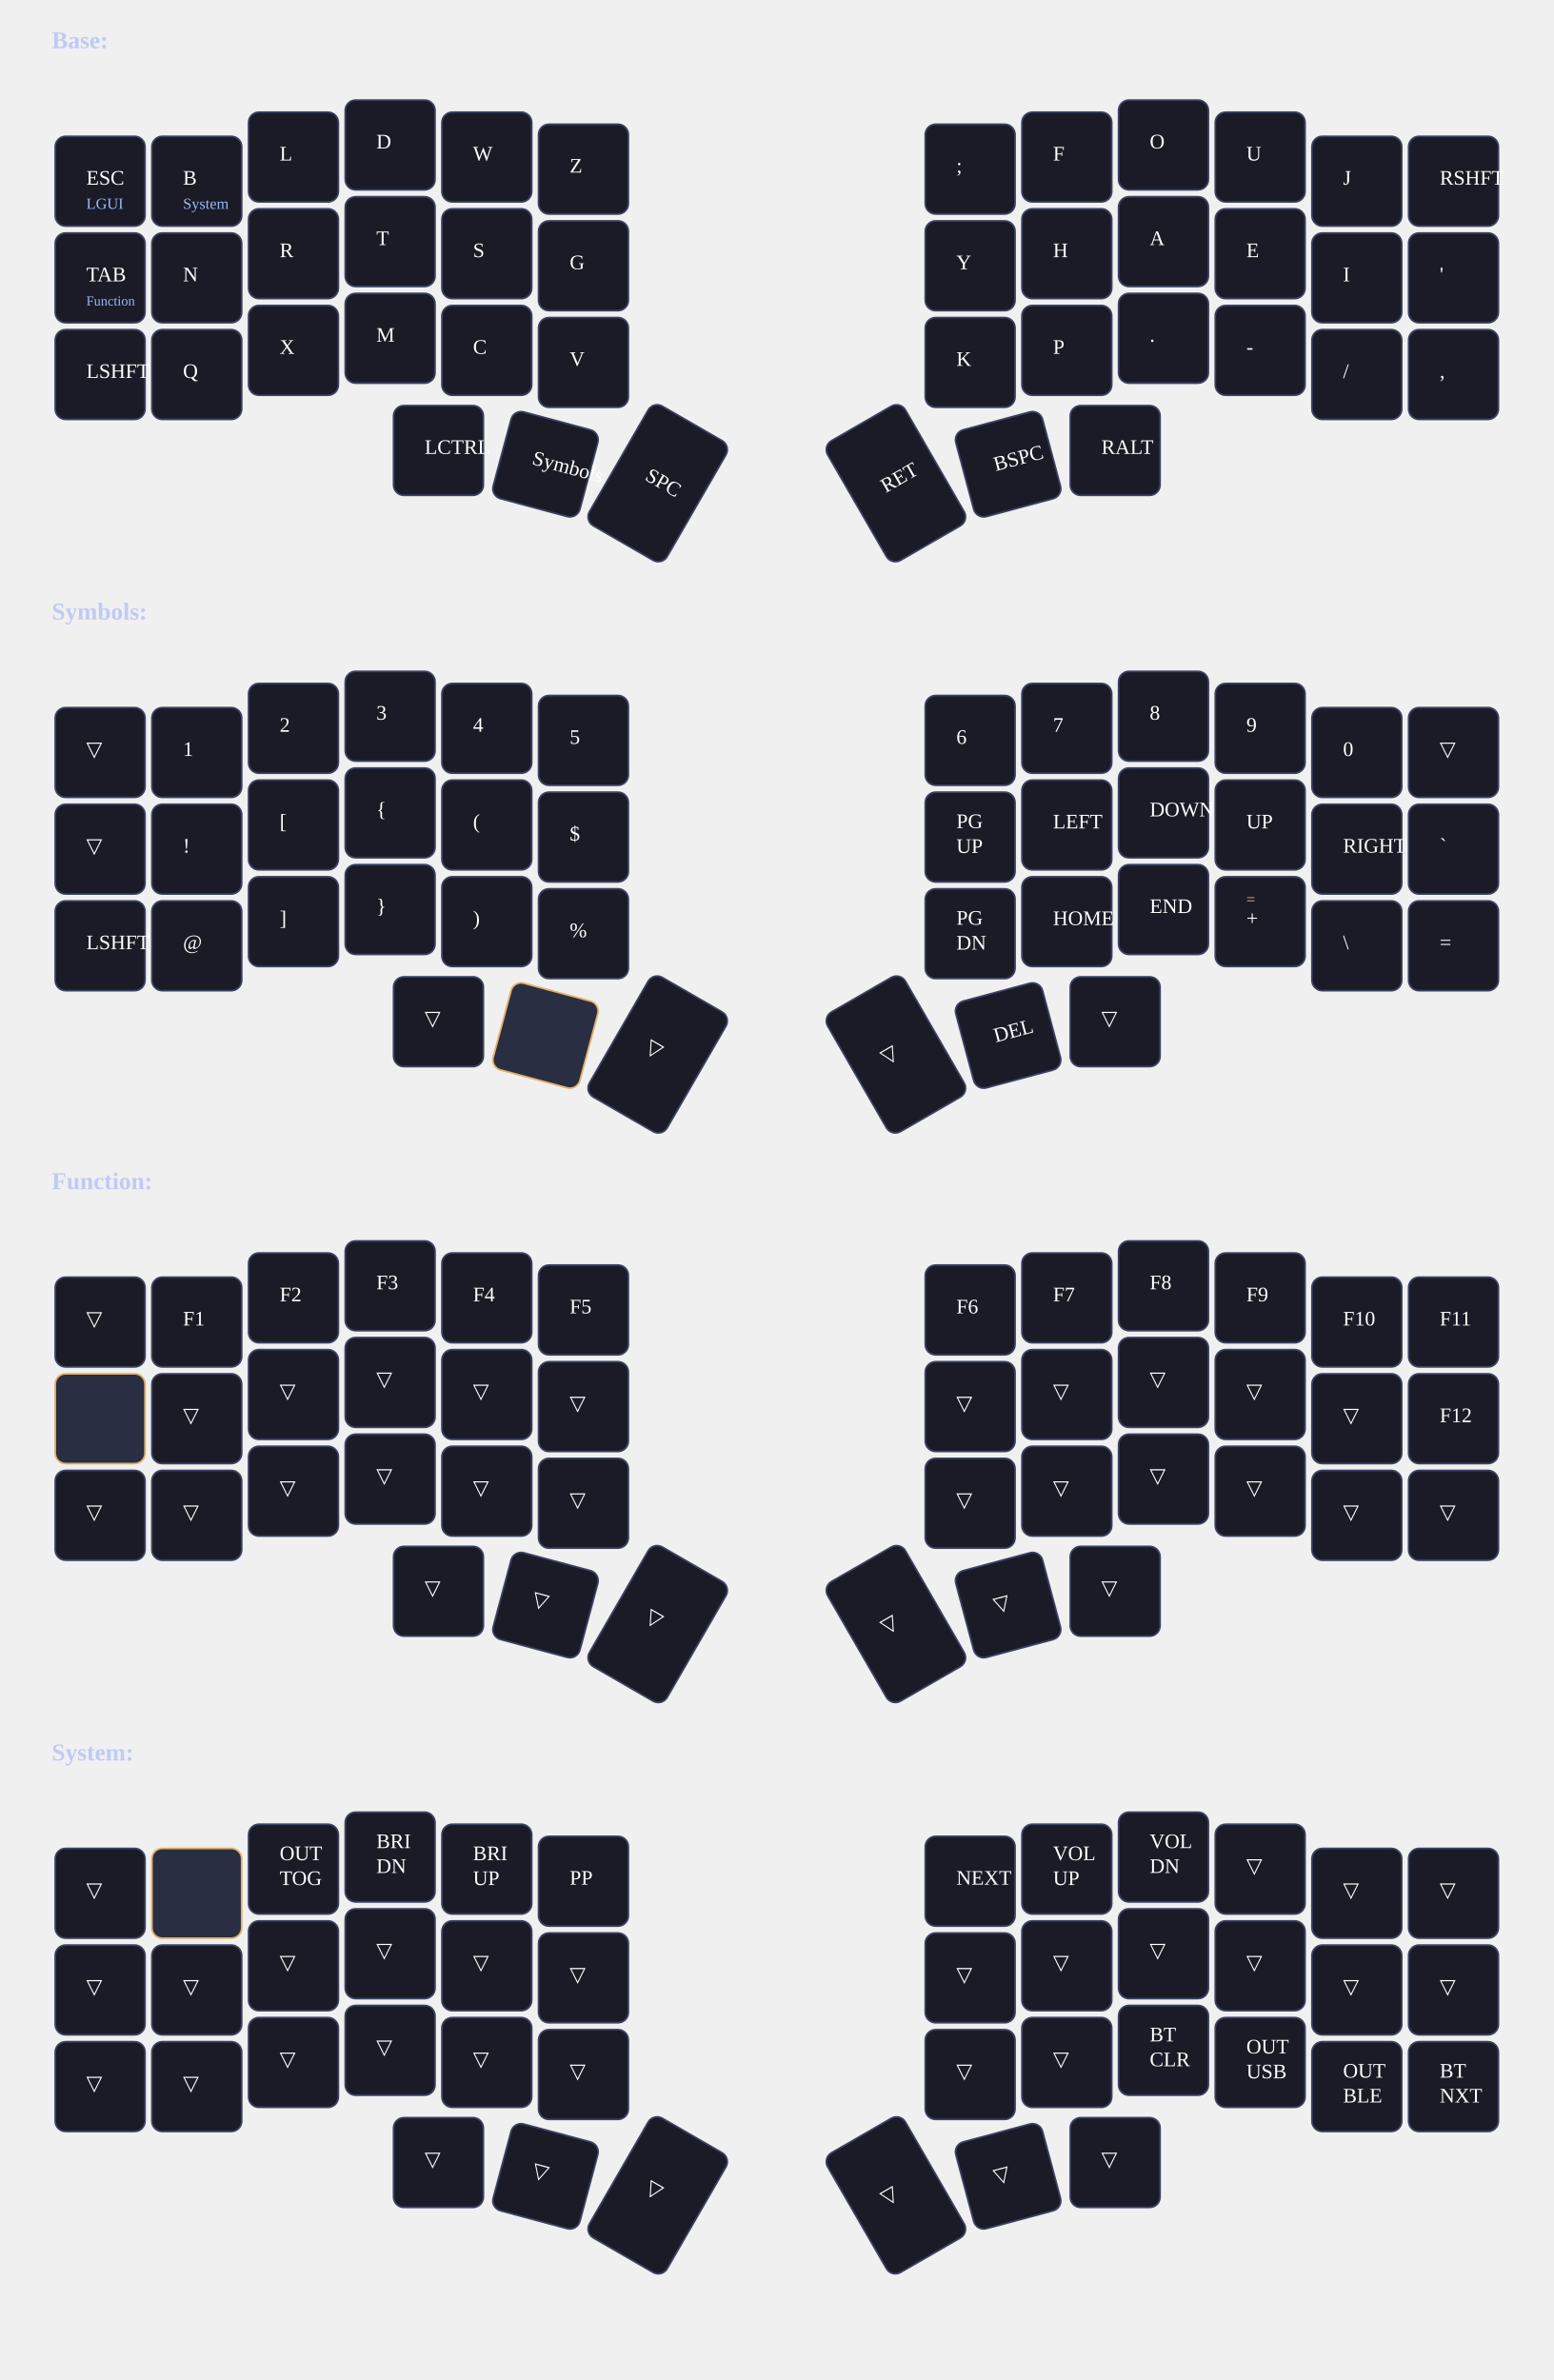
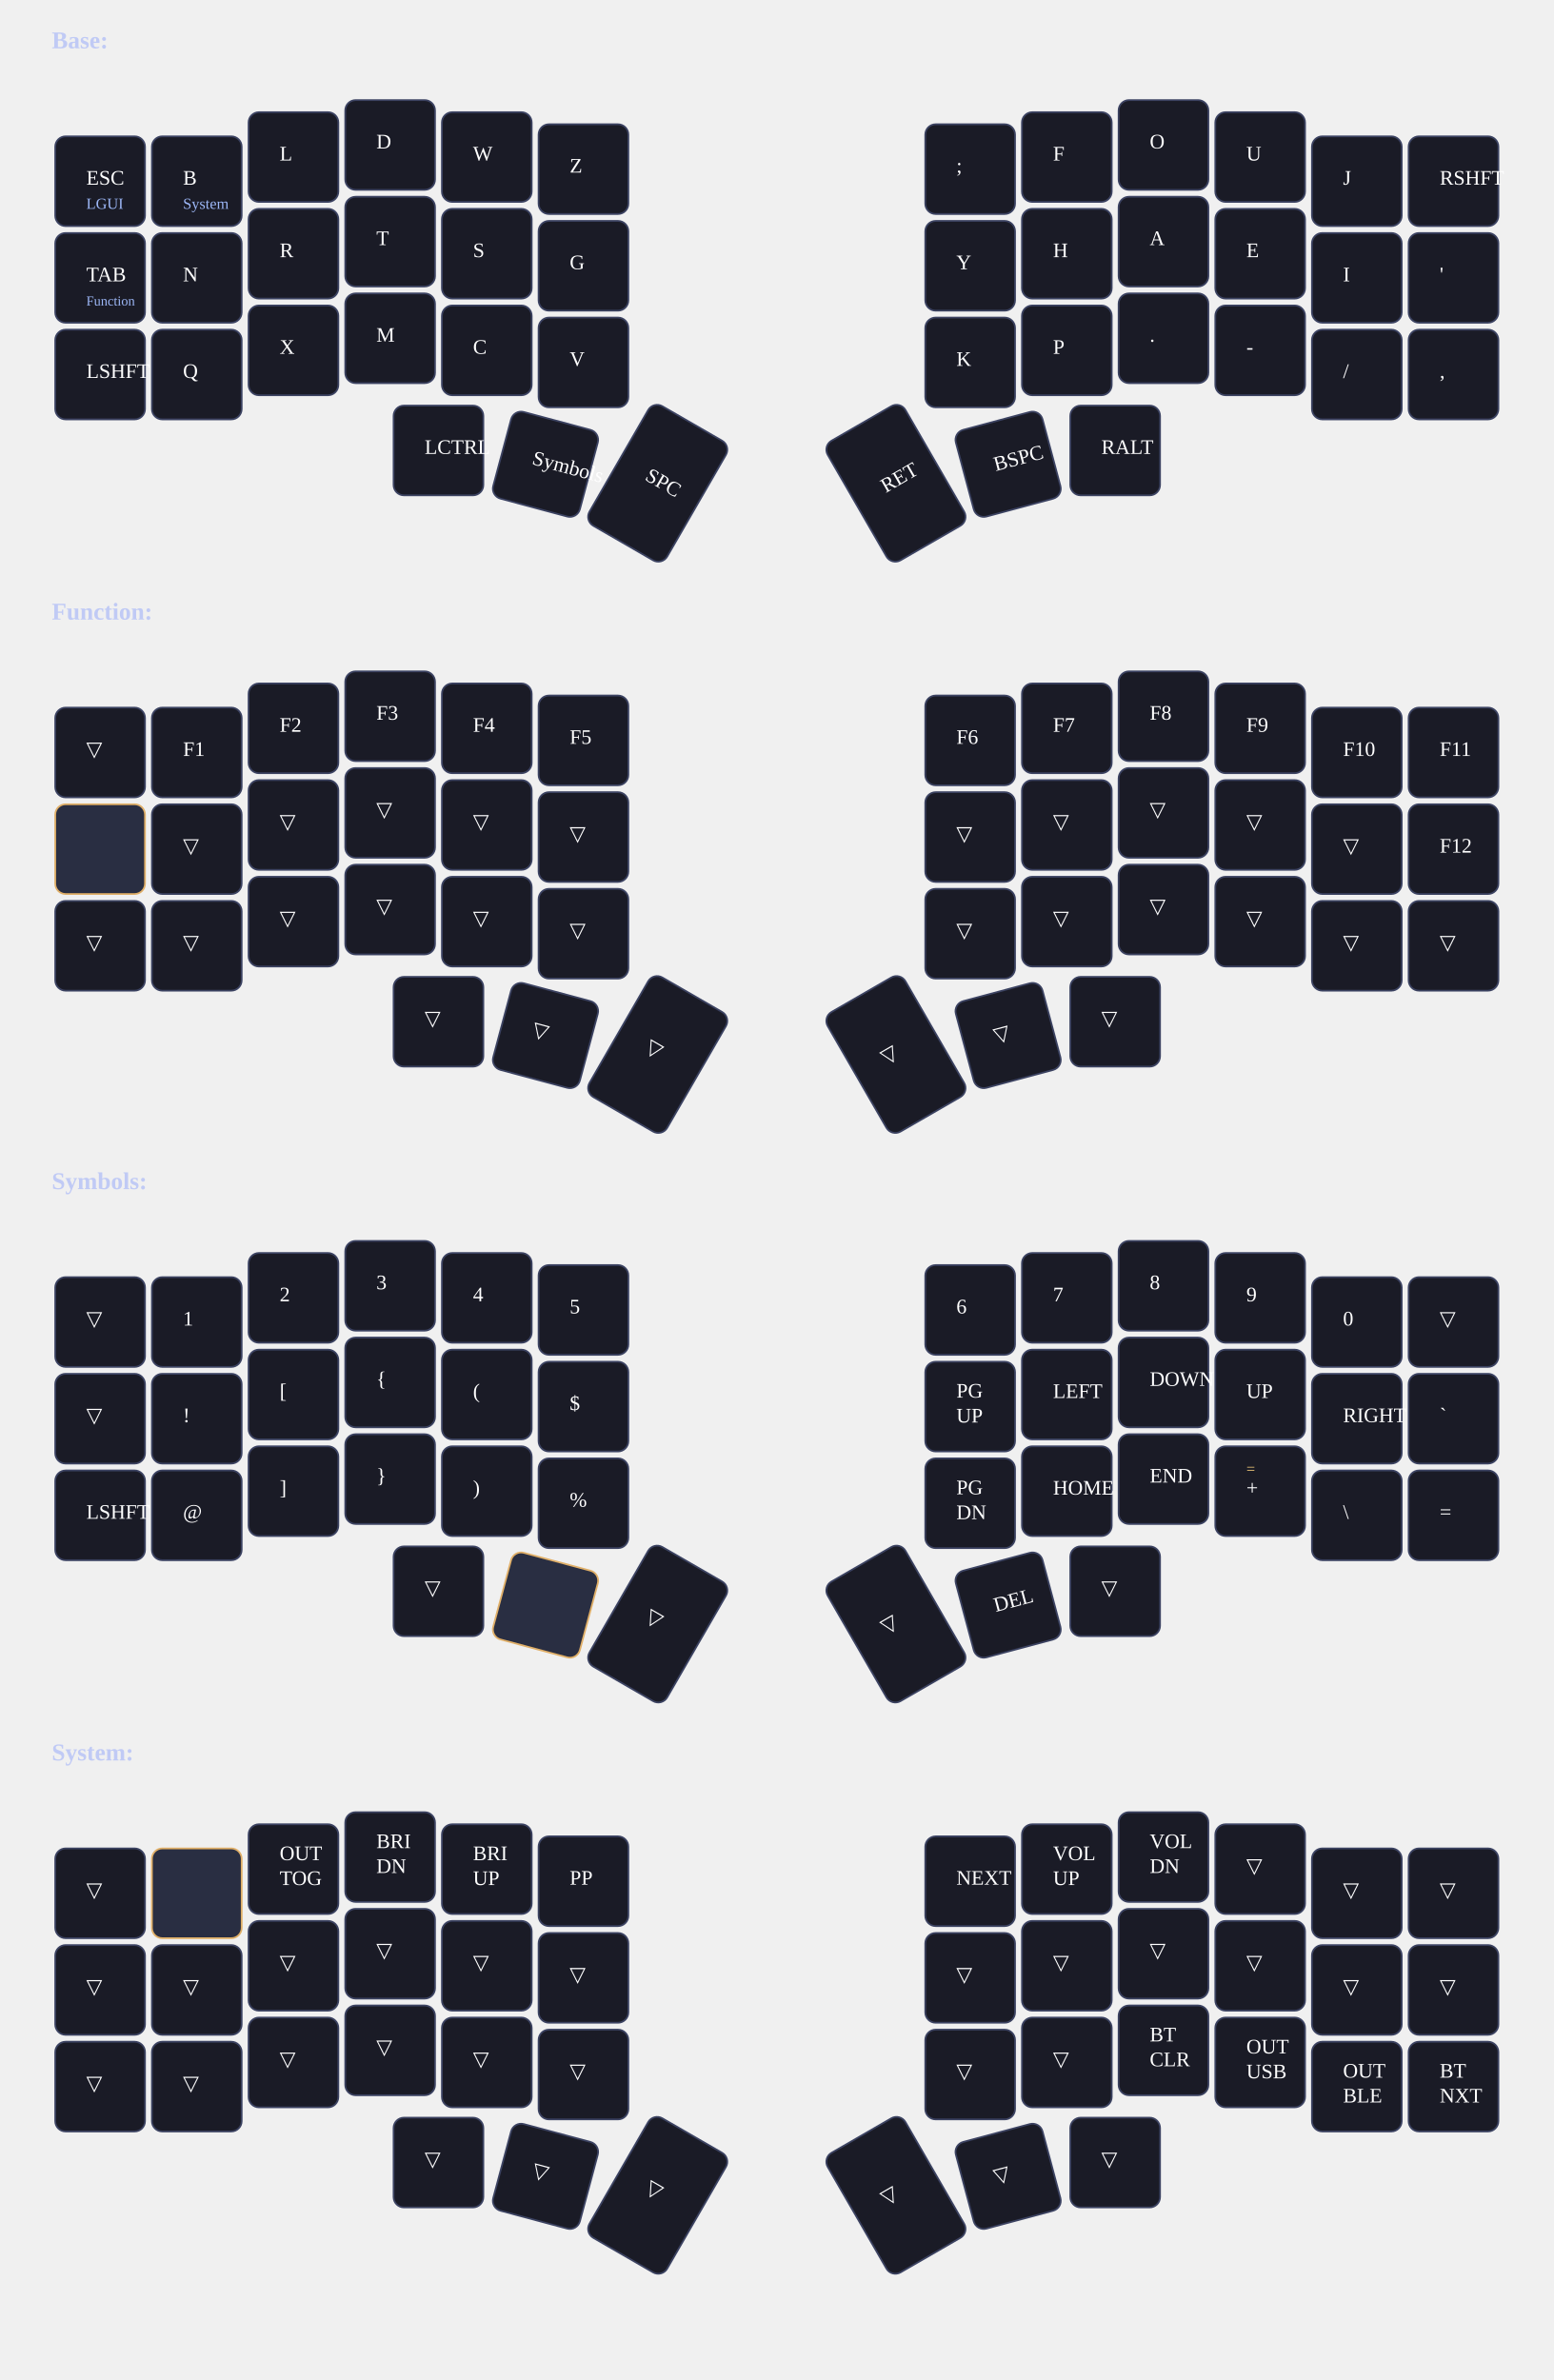
<svg xmlns="http://www.w3.org/2000/svg" width="900" height="1379" viewBox="0 0 900 1379" class="keymap">
  <style>.background { fill: #0f0f14; }
.key { fill: #1a1b26; stroke: #3b4261; stroke-width: 1; }
.key.held { fill: #292e42; stroke: #e0af68; stroke-width: 1; }
.key.ghost { stroke-dasharray: 4,4; stroke: #565f89; stroke-width: 1; }
.keycode { font-size: 10px; font-family: monospace; fill: #c0caf5; text-anchor: middle; dominant-baseline: middle; }
text.tap { font-size: 12px; fill: #ffffff; stroke: none; transform: translateX(-8px); }
text.hold { font-size: 9px; fill: #9db8f8; stroke: none; transform: translate(-8px, 2px); }
text.shifted { font-size: 9px; fill: #f0c878; stroke: none; transform: translate(-8px, 4px); }
.label { font-size: 14px; font-weight: bold; fill: #c0caf5; stroke: none; }
.combo { fill: #bb9af7; stroke: #3b4261; stroke-width: 1; }
</style>
  <g transform="translate(30, 0)" class="layer-Base">
    <text x="0" y="28" class="label" id="Base">Base:</text>
    <g transform="translate(0, 56)">
      <g transform="translate(28, 49)" class="key keypos-0">
        <rect rx="6" ry="6" x="-26" y="-26" width="52" height="52" class="key" />
        <text x="0" y="2" class="key tap">ESC</text>
        <text x="0" y="14" class="key hold">LGUI</text>
      </g>
      <g transform="translate(84, 49)" class="key keypos-1">
        <rect rx="6" ry="6" x="-26" y="-26" width="52" height="52" class="key" />
        <text x="0" y="2" class="key tap">B</text>
        <a href="#System">
          <text x="0" y="14" class="key hold layer-activator">System</text>
        </a>
      </g>
      <g transform="translate(140, 35)" class="key keypos-2">
        <rect rx="6" ry="6" x="-26" y="-26" width="52" height="52" class="key" />
        <text x="0" y="2" class="key tap">L</text>
      </g>
      <g transform="translate(196, 28)" class="key keypos-3">
        <rect rx="6" ry="6" x="-26" y="-26" width="52" height="52" class="key" />
        <text x="0" y="2" class="key tap">D</text>
      </g>
      <g transform="translate(252, 35)" class="key keypos-4">
        <rect rx="6" ry="6" x="-26" y="-26" width="52" height="52" class="key" />
        <text x="0" y="2" class="key tap">W</text>
      </g>
      <g transform="translate(308, 42)" class="key keypos-5">
        <rect rx="6" ry="6" x="-26" y="-26" width="52" height="52" class="key" />
        <text x="0" y="2" class="key tap">Z</text>
      </g>
      <g transform="translate(532, 42)" class="key keypos-6">
        <rect rx="6" ry="6" x="-26" y="-26" width="52" height="52" class="key" />
        <text x="0" y="2" class="key tap">;</text>
      </g>
      <g transform="translate(588, 35)" class="key keypos-7">
        <rect rx="6" ry="6" x="-26" y="-26" width="52" height="52" class="key" />
        <text x="0" y="2" class="key tap">F</text>
      </g>
      <g transform="translate(644, 28)" class="key keypos-8">
        <rect rx="6" ry="6" x="-26" y="-26" width="52" height="52" class="key" />
        <text x="0" y="2" class="key tap">O</text>
      </g>
      <g transform="translate(700, 35)" class="key keypos-9">
        <rect rx="6" ry="6" x="-26" y="-26" width="52" height="52" class="key" />
        <text x="0" y="2" class="key tap">U</text>
      </g>
      <g transform="translate(756, 49)" class="key keypos-10">
        <rect rx="6" ry="6" x="-26" y="-26" width="52" height="52" class="key" />
        <text x="0" y="2" class="key tap">J</text>
      </g>
      <g transform="translate(812, 49)" class="key keypos-11">
        <rect rx="6" ry="6" x="-26" y="-26" width="52" height="52" class="key" />
        <text x="0" y="2" class="key tap">RSHFT</text>
      </g>
      <g transform="translate(28, 105)" class="key keypos-12">
        <rect rx="6" ry="6" x="-26" y="-26" width="52" height="52" class="key" />
        <text x="0" y="2" class="key tap">TAB</text>
        <a href="#Function">
          <text x="0" y="14" class="key hold layer-activator">
            <tspan style="font-size: 88%">Function</tspan>
          </text>
        </a>
      </g>
      <g transform="translate(84, 105)" class="key keypos-13">
        <rect rx="6" ry="6" x="-26" y="-26" width="52" height="52" class="key" />
        <text x="0" y="2" class="key tap">N</text>
      </g>
      <g transform="translate(140, 91)" class="key keypos-14">
        <rect rx="6" ry="6" x="-26" y="-26" width="52" height="52" class="key" />
        <text x="0" y="2" class="key tap">R</text>
      </g>
      <g transform="translate(196, 84)" class="key keypos-15">
        <rect rx="6" ry="6" x="-26" y="-26" width="52" height="52" class="key" />
        <text x="0" y="2" class="key tap">T</text>
      </g>
      <g transform="translate(252, 91)" class="key keypos-16">
        <rect rx="6" ry="6" x="-26" y="-26" width="52" height="52" class="key" />
        <text x="0" y="2" class="key tap">S</text>
      </g>
      <g transform="translate(308, 98)" class="key keypos-17">
        <rect rx="6" ry="6" x="-26" y="-26" width="52" height="52" class="key" />
        <text x="0" y="2" class="key tap">G</text>
      </g>
      <g transform="translate(532, 98)" class="key keypos-18">
        <rect rx="6" ry="6" x="-26" y="-26" width="52" height="52" class="key" />
        <text x="0" y="2" class="key tap">Y</text>
      </g>
      <g transform="translate(588, 91)" class="key keypos-19">
        <rect rx="6" ry="6" x="-26" y="-26" width="52" height="52" class="key" />
        <text x="0" y="2" class="key tap">H</text>
      </g>
      <g transform="translate(644, 84)" class="key keypos-20">
        <rect rx="6" ry="6" x="-26" y="-26" width="52" height="52" class="key" />
        <text x="0" y="2" class="key tap">A</text>
      </g>
      <g transform="translate(700, 91)" class="key keypos-21">
        <rect rx="6" ry="6" x="-26" y="-26" width="52" height="52" class="key" />
        <text x="0" y="2" class="key tap">E</text>
      </g>
      <g transform="translate(756, 105)" class="key keypos-22">
        <rect rx="6" ry="6" x="-26" y="-26" width="52" height="52" class="key" />
        <text x="0" y="2" class="key tap">I</text>
      </g>
      <g transform="translate(812, 105)" class="key keypos-23">
        <rect rx="6" ry="6" x="-26" y="-26" width="52" height="52" class="key" />
        <text x="0" y="2" class="key tap">'</text>
      </g>
      <g transform="translate(28, 161)" class="key keypos-24">
        <rect rx="6" ry="6" x="-26" y="-26" width="52" height="52" class="key" />
        <text x="0" y="2" class="key tap">LSHFT</text>
      </g>
      <g transform="translate(84, 161)" class="key keypos-25">
        <rect rx="6" ry="6" x="-26" y="-26" width="52" height="52" class="key" />
        <text x="0" y="2" class="key tap">Q</text>
      </g>
      <g transform="translate(140, 147)" class="key keypos-26">
        <rect rx="6" ry="6" x="-26" y="-26" width="52" height="52" class="key" />
        <text x="0" y="2" class="key tap">X</text>
      </g>
      <g transform="translate(196, 140)" class="key keypos-27">
        <rect rx="6" ry="6" x="-26" y="-26" width="52" height="52" class="key" />
        <text x="0" y="2" class="key tap">M</text>
      </g>
      <g transform="translate(252, 147)" class="key keypos-28">
        <rect rx="6" ry="6" x="-26" y="-26" width="52" height="52" class="key" />
        <text x="0" y="2" class="key tap">C</text>
      </g>
      <g transform="translate(308, 154)" class="key keypos-29">
        <rect rx="6" ry="6" x="-26" y="-26" width="52" height="52" class="key" />
        <text x="0" y="2" class="key tap">V</text>
      </g>
      <g transform="translate(532, 154)" class="key keypos-30">
        <rect rx="6" ry="6" x="-26" y="-26" width="52" height="52" class="key" />
        <text x="0" y="2" class="key tap">K</text>
      </g>
      <g transform="translate(588, 147)" class="key keypos-31">
        <rect rx="6" ry="6" x="-26" y="-26" width="52" height="52" class="key" />
        <text x="0" y="2" class="key tap">P</text>
      </g>
      <g transform="translate(644, 140)" class="key keypos-32">
        <rect rx="6" ry="6" x="-26" y="-26" width="52" height="52" class="key" />
        <text x="0" y="2" class="key tap">.</text>
      </g>
      <g transform="translate(700, 147)" class="key keypos-33">
        <rect rx="6" ry="6" x="-26" y="-26" width="52" height="52" class="key" />
        <text x="0" y="2" class="key tap">-</text>
      </g>
      <g transform="translate(756, 161)" class="key keypos-34">
        <rect rx="6" ry="6" x="-26" y="-26" width="52" height="52" class="key" />
        <text x="0" y="2" class="key tap">/</text>
      </g>
      <g transform="translate(812, 161)" class="key keypos-35">
        <rect rx="6" ry="6" x="-26" y="-26" width="52" height="52" class="key" />
        <text x="0" y="2" class="key tap">,</text>
      </g>
      <g transform="translate(224, 205)" class="key keypos-36">
        <rect rx="6" ry="6" x="-26" y="-26" width="52" height="52" class="key" />
        <text x="0" y="2" class="key tap">LCTRL</text>
      </g>
      <g transform="translate(286, 213) rotate(15.0)" class="key keypos-37">
        <rect rx="6" ry="6" x="-26" y="-26" width="52" height="52" class="key" />
        <a href="#Symbols">
          <text x="0" y="2" class="key tap layer-activator">Symbols</text>
        </a>
      </g>
      <g transform="translate(351, 224) rotate(30.0)" class="key keypos-38">
        <rect rx="6" ry="6" x="-26" y="-40" width="52" height="80" class="key" />
        <text x="0" y="2" class="key tap">SPC</text>
      </g>
      <g transform="translate(489, 224) rotate(-30.0)" class="key keypos-39">
        <rect rx="6" ry="6" x="-26" y="-40" width="52" height="80" class="key" />
        <text x="0" y="2" class="key tap">RET</text>
      </g>
      <g transform="translate(554, 213) rotate(-15.0)" class="key keypos-40">
        <rect rx="6" ry="6" x="-26" y="-26" width="52" height="52" class="key" />
        <text x="0" y="2" class="key tap">BSPC</text>
      </g>
      <g transform="translate(616, 205)" class="key keypos-41">
        <rect rx="6" ry="6" x="-26" y="-26" width="52" height="52" class="key" />
        <text x="0" y="2" class="key tap">RALT</text>
      </g>
    </g>
  </g>
-   <g transform="translate(30, 331)" class="layer-Symbols">
+   <g transform="translate(30, 331)" class="layer-Function">
+     <text x="0" y="28" class="label" id="Function">Function:</text>
+     <g transform="translate(0, 56)">
+       <g transform="translate(28, 49)" class="key trans keypos-0">
+         <rect rx="6" ry="6" x="-26" y="-26" width="52" height="52" class="key trans" />
+         <text x="0" y="2" class="key trans tap">▽</text>
+       </g>
+       <g transform="translate(84, 49)" class="key keypos-1">
+         <rect rx="6" ry="6" x="-26" y="-26" width="52" height="52" class="key" />
+         <text x="0" y="2" class="key tap">F1</text>
+       </g>
+       <g transform="translate(140, 35)" class="key keypos-2">
+         <rect rx="6" ry="6" x="-26" y="-26" width="52" height="52" class="key" />
+         <text x="0" y="2" class="key tap">F2</text>
+       </g>
+       <g transform="translate(196, 28)" class="key keypos-3">
+         <rect rx="6" ry="6" x="-26" y="-26" width="52" height="52" class="key" />
+         <text x="0" y="2" class="key tap">F3</text>
+       </g>
+       <g transform="translate(252, 35)" class="key keypos-4">
+         <rect rx="6" ry="6" x="-26" y="-26" width="52" height="52" class="key" />
+         <text x="0" y="2" class="key tap">F4</text>
+       </g>
+       <g transform="translate(308, 42)" class="key keypos-5">
+         <rect rx="6" ry="6" x="-26" y="-26" width="52" height="52" class="key" />
+         <text x="0" y="2" class="key tap">F5</text>
+       </g>
+       <g transform="translate(532, 42)" class="key keypos-6">
+         <rect rx="6" ry="6" x="-26" y="-26" width="52" height="52" class="key" />
+         <text x="0" y="2" class="key tap">F6</text>
+       </g>
+       <g transform="translate(588, 35)" class="key keypos-7">
+         <rect rx="6" ry="6" x="-26" y="-26" width="52" height="52" class="key" />
+         <text x="0" y="2" class="key tap">F7</text>
+       </g>
+       <g transform="translate(644, 28)" class="key keypos-8">
+         <rect rx="6" ry="6" x="-26" y="-26" width="52" height="52" class="key" />
+         <text x="0" y="2" class="key tap">F8</text>
+       </g>
+       <g transform="translate(700, 35)" class="key keypos-9">
+         <rect rx="6" ry="6" x="-26" y="-26" width="52" height="52" class="key" />
+         <text x="0" y="2" class="key tap">F9</text>
+       </g>
+       <g transform="translate(756, 49)" class="key keypos-10">
+         <rect rx="6" ry="6" x="-26" y="-26" width="52" height="52" class="key" />
+         <text x="0" y="2" class="key tap">F10</text>
+       </g>
+       <g transform="translate(812, 49)" class="key keypos-11">
+         <rect rx="6" ry="6" x="-26" y="-26" width="52" height="52" class="key" />
+         <text x="0" y="2" class="key tap">F11</text>
+       </g>
+       <g transform="translate(28, 105)" class="key held keypos-12">
+         <rect rx="6" ry="6" x="-26" y="-26" width="52" height="52" class="key held" />
+       </g>
+       <g transform="translate(84, 105)" class="key trans keypos-13">
+         <rect rx="6" ry="6" x="-26" y="-26" width="52" height="52" class="key trans" />
+         <text x="0" y="2" class="key trans tap">▽</text>
+       </g>
+       <g transform="translate(140, 91)" class="key trans keypos-14">
+         <rect rx="6" ry="6" x="-26" y="-26" width="52" height="52" class="key trans" />
+         <text x="0" y="2" class="key trans tap">▽</text>
+       </g>
+       <g transform="translate(196, 84)" class="key trans keypos-15">
+         <rect rx="6" ry="6" x="-26" y="-26" width="52" height="52" class="key trans" />
+         <text x="0" y="2" class="key trans tap">▽</text>
+       </g>
+       <g transform="translate(252, 91)" class="key trans keypos-16">
+         <rect rx="6" ry="6" x="-26" y="-26" width="52" height="52" class="key trans" />
+         <text x="0" y="2" class="key trans tap">▽</text>
+       </g>
+       <g transform="translate(308, 98)" class="key trans keypos-17">
+         <rect rx="6" ry="6" x="-26" y="-26" width="52" height="52" class="key trans" />
+         <text x="0" y="2" class="key trans tap">▽</text>
+       </g>
+       <g transform="translate(532, 98)" class="key trans keypos-18">
+         <rect rx="6" ry="6" x="-26" y="-26" width="52" height="52" class="key trans" />
+         <text x="0" y="2" class="key trans tap">▽</text>
+       </g>
+       <g transform="translate(588, 91)" class="key trans keypos-19">
+         <rect rx="6" ry="6" x="-26" y="-26" width="52" height="52" class="key trans" />
+         <text x="0" y="2" class="key trans tap">▽</text>
+       </g>
+       <g transform="translate(644, 84)" class="key trans keypos-20">
+         <rect rx="6" ry="6" x="-26" y="-26" width="52" height="52" class="key trans" />
+         <text x="0" y="2" class="key trans tap">▽</text>
+       </g>
+       <g transform="translate(700, 91)" class="key trans keypos-21">
+         <rect rx="6" ry="6" x="-26" y="-26" width="52" height="52" class="key trans" />
+         <text x="0" y="2" class="key trans tap">▽</text>
+       </g>
+       <g transform="translate(756, 105)" class="key trans keypos-22">
+         <rect rx="6" ry="6" x="-26" y="-26" width="52" height="52" class="key trans" />
+         <text x="0" y="2" class="key trans tap">▽</text>
+       </g>
+       <g transform="translate(812, 105)" class="key keypos-23">
+         <rect rx="6" ry="6" x="-26" y="-26" width="52" height="52" class="key" />
+         <text x="0" y="2" class="key tap">F12</text>
+       </g>
+       <g transform="translate(28, 161)" class="key trans keypos-24">
+         <rect rx="6" ry="6" x="-26" y="-26" width="52" height="52" class="key trans" />
+         <text x="0" y="2" class="key trans tap">▽</text>
+       </g>
+       <g transform="translate(84, 161)" class="key trans keypos-25">
+         <rect rx="6" ry="6" x="-26" y="-26" width="52" height="52" class="key trans" />
+         <text x="0" y="2" class="key trans tap">▽</text>
+       </g>
+       <g transform="translate(140, 147)" class="key trans keypos-26">
+         <rect rx="6" ry="6" x="-26" y="-26" width="52" height="52" class="key trans" />
+         <text x="0" y="2" class="key trans tap">▽</text>
+       </g>
+       <g transform="translate(196, 140)" class="key trans keypos-27">
+         <rect rx="6" ry="6" x="-26" y="-26" width="52" height="52" class="key trans" />
+         <text x="0" y="2" class="key trans tap">▽</text>
+       </g>
+       <g transform="translate(252, 147)" class="key trans keypos-28">
+         <rect rx="6" ry="6" x="-26" y="-26" width="52" height="52" class="key trans" />
+         <text x="0" y="2" class="key trans tap">▽</text>
+       </g>
+       <g transform="translate(308, 154)" class="key trans keypos-29">
+         <rect rx="6" ry="6" x="-26" y="-26" width="52" height="52" class="key trans" />
+         <text x="0" y="2" class="key trans tap">▽</text>
+       </g>
+       <g transform="translate(532, 154)" class="key trans keypos-30">
+         <rect rx="6" ry="6" x="-26" y="-26" width="52" height="52" class="key trans" />
+         <text x="0" y="2" class="key trans tap">▽</text>
+       </g>
+       <g transform="translate(588, 147)" class="key trans keypos-31">
+         <rect rx="6" ry="6" x="-26" y="-26" width="52" height="52" class="key trans" />
+         <text x="0" y="2" class="key trans tap">▽</text>
+       </g>
+       <g transform="translate(644, 140)" class="key trans keypos-32">
+         <rect rx="6" ry="6" x="-26" y="-26" width="52" height="52" class="key trans" />
+         <text x="0" y="2" class="key trans tap">▽</text>
+       </g>
+       <g transform="translate(700, 147)" class="key trans keypos-33">
+         <rect rx="6" ry="6" x="-26" y="-26" width="52" height="52" class="key trans" />
+         <text x="0" y="2" class="key trans tap">▽</text>
+       </g>
+       <g transform="translate(756, 161)" class="key trans keypos-34">
+         <rect rx="6" ry="6" x="-26" y="-26" width="52" height="52" class="key trans" />
+         <text x="0" y="2" class="key trans tap">▽</text>
+       </g>
+       <g transform="translate(812, 161)" class="key trans keypos-35">
+         <rect rx="6" ry="6" x="-26" y="-26" width="52" height="52" class="key trans" />
+         <text x="0" y="2" class="key trans tap">▽</text>
+       </g>
+       <g transform="translate(224, 205)" class="key trans keypos-36">
+         <rect rx="6" ry="6" x="-26" y="-26" width="52" height="52" class="key trans" />
+         <text x="0" y="2" class="key trans tap">▽</text>
+       </g>
+       <g transform="translate(286, 213) rotate(15.0)" class="key trans keypos-37">
+         <rect rx="6" ry="6" x="-26" y="-26" width="52" height="52" class="key trans" />
+         <text x="0" y="2" class="key trans tap">▽</text>
+       </g>
+       <g transform="translate(351, 224) rotate(30.0)" class="key trans keypos-38">
+         <rect rx="6" ry="6" x="-26" y="-40" width="52" height="80" class="key trans" />
+         <text x="0" y="2" class="key trans tap">▽</text>
+       </g>
+       <g transform="translate(489, 224) rotate(-30.0)" class="key trans keypos-39">
+         <rect rx="6" ry="6" x="-26" y="-40" width="52" height="80" class="key trans" />
+         <text x="0" y="2" class="key trans tap">▽</text>
+       </g>
+       <g transform="translate(554, 213) rotate(-15.0)" class="key trans keypos-40">
+         <rect rx="6" ry="6" x="-26" y="-26" width="52" height="52" class="key trans" />
+         <text x="0" y="2" class="key trans tap">▽</text>
+       </g>
+       <g transform="translate(616, 205)" class="key trans keypos-41">
+         <rect rx="6" ry="6" x="-26" y="-26" width="52" height="52" class="key trans" />
+         <text x="0" y="2" class="key trans tap">▽</text>
+       </g>
+     </g>
+   </g>
+   <g transform="translate(30, 661)" class="layer-Symbols">
    <text x="0" y="28" class="label" id="Symbols">Symbols:</text>
    <g transform="translate(0, 56)">
      <g transform="translate(28, 49)" class="key trans keypos-0">
        <rect rx="6" ry="6" x="-26" y="-26" width="52" height="52" class="key trans" />
        <text x="0" y="2" class="key trans tap">▽</text>
      </g>
      <g transform="translate(84, 49)" class="key keypos-1">
        <rect rx="6" ry="6" x="-26" y="-26" width="52" height="52" class="key" />
        <text x="0" y="2" class="key tap">1</text>
      </g>
      <g transform="translate(140, 35)" class="key keypos-2">
        <rect rx="6" ry="6" x="-26" y="-26" width="52" height="52" class="key" />
        <text x="0" y="2" class="key tap">2</text>
      </g>
      <g transform="translate(196, 28)" class="key keypos-3">
        <rect rx="6" ry="6" x="-26" y="-26" width="52" height="52" class="key" />
        <text x="0" y="2" class="key tap">3</text>
      </g>
      <g transform="translate(252, 35)" class="key keypos-4">
        <rect rx="6" ry="6" x="-26" y="-26" width="52" height="52" class="key" />
        <text x="0" y="2" class="key tap">4</text>
      </g>
      <g transform="translate(308, 42)" class="key keypos-5">
        <rect rx="6" ry="6" x="-26" y="-26" width="52" height="52" class="key" />
        <text x="0" y="2" class="key tap">5</text>
      </g>
      <g transform="translate(532, 42)" class="key keypos-6">
        <rect rx="6" ry="6" x="-26" y="-26" width="52" height="52" class="key" />
        <text x="0" y="2" class="key tap">6</text>
      </g>
      <g transform="translate(588, 35)" class="key keypos-7">
        <rect rx="6" ry="6" x="-26" y="-26" width="52" height="52" class="key" />
        <text x="0" y="2" class="key tap">7</text>
      </g>
      <g transform="translate(644, 28)" class="key keypos-8">
        <rect rx="6" ry="6" x="-26" y="-26" width="52" height="52" class="key" />
        <text x="0" y="2" class="key tap">8</text>
      </g>
      <g transform="translate(700, 35)" class="key keypos-9">
        <rect rx="6" ry="6" x="-26" y="-26" width="52" height="52" class="key" />
        <text x="0" y="2" class="key tap">9</text>
      </g>
      <g transform="translate(756, 49)" class="key keypos-10">
        <rect rx="6" ry="6" x="-26" y="-26" width="52" height="52" class="key" />
        <text x="0" y="2" class="key tap">0</text>
      </g>
      <g transform="translate(812, 49)" class="key trans keypos-11">
        <rect rx="6" ry="6" x="-26" y="-26" width="52" height="52" class="key trans" />
        <text x="0" y="2" class="key trans tap">▽</text>
      </g>
      <g transform="translate(28, 105)" class="key trans keypos-12">
        <rect rx="6" ry="6" x="-26" y="-26" width="52" height="52" class="key trans" />
        <text x="0" y="2" class="key trans tap">▽</text>
      </g>
      <g transform="translate(84, 105)" class="key keypos-13">
        <rect rx="6" ry="6" x="-26" y="-26" width="52" height="52" class="key" />
        <text x="0" y="2" class="key tap">!</text>
      </g>
      <g transform="translate(140, 91)" class="key keypos-14">
        <rect rx="6" ry="6" x="-26" y="-26" width="52" height="52" class="key" />
        <text x="0" y="2" class="key tap">[</text>
      </g>
      <g transform="translate(196, 84)" class="key keypos-15">
        <rect rx="6" ry="6" x="-26" y="-26" width="52" height="52" class="key" />
        <text x="0" y="2" class="key tap">{</text>
      </g>
      <g transform="translate(252, 91)" class="key keypos-16">
        <rect rx="6" ry="6" x="-26" y="-26" width="52" height="52" class="key" />
        <text x="0" y="2" class="key tap">(</text>
      </g>
      <g transform="translate(308, 98)" class="key keypos-17">
        <rect rx="6" ry="6" x="-26" y="-26" width="52" height="52" class="key" />
        <text x="0" y="2" class="key tap">$</text>
      </g>
      <g transform="translate(532, 98)" class="key keypos-18">
        <rect rx="6" ry="6" x="-26" y="-26" width="52" height="52" class="key" />
        <text x="0" y="2" class="key tap">
          <tspan x="0" dy="-0.6em">PG</tspan>
          <tspan x="0" dy="1.2em">UP</tspan>
        </text>
      </g>
      <g transform="translate(588, 91)" class="key keypos-19">
        <rect rx="6" ry="6" x="-26" y="-26" width="52" height="52" class="key" />
        <text x="0" y="2" class="key tap">LEFT</text>
      </g>
      <g transform="translate(644, 84)" class="key keypos-20">
        <rect rx="6" ry="6" x="-26" y="-26" width="52" height="52" class="key" />
        <text x="0" y="2" class="key tap">DOWN</text>
      </g>
      <g transform="translate(700, 91)" class="key keypos-21">
        <rect rx="6" ry="6" x="-26" y="-26" width="52" height="52" class="key" />
        <text x="0" y="2" class="key tap">UP</text>
      </g>
      <g transform="translate(756, 105)" class="key keypos-22">
        <rect rx="6" ry="6" x="-26" y="-26" width="52" height="52" class="key" />
        <text x="0" y="2" class="key tap">RIGHT</text>
      </g>
      <g transform="translate(812, 105)" class="key keypos-23">
        <rect rx="6" ry="6" x="-26" y="-26" width="52" height="52" class="key" />
        <text x="0" y="2" class="key tap">`</text>
      </g>
      <g transform="translate(28, 161)" class="key keypos-24">
        <rect rx="6" ry="6" x="-26" y="-26" width="52" height="52" class="key" />
        <text x="0" y="2" class="key tap">LSHFT</text>
      </g>
      <g transform="translate(84, 161)" class="key keypos-25">
        <rect rx="6" ry="6" x="-26" y="-26" width="52" height="52" class="key" />
        <text x="0" y="2" class="key tap">@</text>
      </g>
      <g transform="translate(140, 147)" class="key keypos-26">
        <rect rx="6" ry="6" x="-26" y="-26" width="52" height="52" class="key" />
        <text x="0" y="2" class="key tap">]</text>
      </g>
      <g transform="translate(196, 140)" class="key keypos-27">
        <rect rx="6" ry="6" x="-26" y="-26" width="52" height="52" class="key" />
        <text x="0" y="2" class="key tap">}</text>
      </g>
      <g transform="translate(252, 147)" class="key keypos-28">
        <rect rx="6" ry="6" x="-26" y="-26" width="52" height="52" class="key" />
        <text x="0" y="2" class="key tap">)</text>
      </g>
      <g transform="translate(308, 154)" class="key keypos-29">
        <rect rx="6" ry="6" x="-26" y="-26" width="52" height="52" class="key" />
        <text x="0" y="2" class="key tap">%</text>
      </g>
      <g transform="translate(532, 154)" class="key keypos-30">
        <rect rx="6" ry="6" x="-26" y="-26" width="52" height="52" class="key" />
        <text x="0" y="2" class="key tap">
          <tspan x="0" dy="-0.6em">PG</tspan>
          <tspan x="0" dy="1.2em">DN</tspan>
        </text>
      </g>
      <g transform="translate(588, 147)" class="key keypos-31">
        <rect rx="6" ry="6" x="-26" y="-26" width="52" height="52" class="key" />
        <text x="0" y="2" class="key tap">HOME</text>
      </g>
      <g transform="translate(644, 140)" class="key keypos-32">
        <rect rx="6" ry="6" x="-26" y="-26" width="52" height="52" class="key" />
        <text x="0" y="2" class="key tap">END</text>
      </g>
      <g transform="translate(700, 147)" class="key keypos-33">
        <rect rx="6" ry="6" x="-26" y="-26" width="52" height="52" class="key" />
        <text x="0" y="2" class="key tap">+</text>
        <text x="0" y="-14" class="key shifted">=</text>
      </g>
      <g transform="translate(756, 161)" class="key keypos-34">
        <rect rx="6" ry="6" x="-26" y="-26" width="52" height="52" class="key" />
        <text x="0" y="2" class="key tap">\</text>
      </g>
      <g transform="translate(812, 161)" class="key keypos-35">
        <rect rx="6" ry="6" x="-26" y="-26" width="52" height="52" class="key" />
        <text x="0" y="2" class="key tap">=</text>
      </g>
      <g transform="translate(224, 205)" class="key trans keypos-36">
        <rect rx="6" ry="6" x="-26" y="-26" width="52" height="52" class="key trans" />
        <text x="0" y="2" class="key trans tap">▽</text>
      </g>
      <g transform="translate(286, 213) rotate(15.0)" class="key held keypos-37">
        <rect rx="6" ry="6" x="-26" y="-26" width="52" height="52" class="key held" />
      </g>
      <g transform="translate(351, 224) rotate(30.0)" class="key trans keypos-38">
        <rect rx="6" ry="6" x="-26" y="-40" width="52" height="80" class="key trans" />
        <text x="0" y="2" class="key trans tap">▽</text>
      </g>
      <g transform="translate(489, 224) rotate(-30.0)" class="key trans keypos-39">
        <rect rx="6" ry="6" x="-26" y="-40" width="52" height="80" class="key trans" />
        <text x="0" y="2" class="key trans tap">▽</text>
      </g>
      <g transform="translate(554, 213) rotate(-15.0)" class="key keypos-40">
        <rect rx="6" ry="6" x="-26" y="-26" width="52" height="52" class="key" />
        <text x="0" y="2" class="key tap">DEL</text>
-       </g>
-       <g transform="translate(616, 205)" class="key trans keypos-41">
-         <rect rx="6" ry="6" x="-26" y="-26" width="52" height="52" class="key trans" />
-         <text x="0" y="2" class="key trans tap">▽</text>
-       </g>
-     </g>
-   </g>
-   <g transform="translate(30, 661)" class="layer-Function">
-     <text x="0" y="28" class="label" id="Function">Function:</text>
-     <g transform="translate(0, 56)">
-       <g transform="translate(28, 49)" class="key trans keypos-0">
-         <rect rx="6" ry="6" x="-26" y="-26" width="52" height="52" class="key trans" />
-         <text x="0" y="2" class="key trans tap">▽</text>
-       </g>
-       <g transform="translate(84, 49)" class="key keypos-1">
-         <rect rx="6" ry="6" x="-26" y="-26" width="52" height="52" class="key" />
-         <text x="0" y="2" class="key tap">F1</text>
-       </g>
-       <g transform="translate(140, 35)" class="key keypos-2">
-         <rect rx="6" ry="6" x="-26" y="-26" width="52" height="52" class="key" />
-         <text x="0" y="2" class="key tap">F2</text>
-       </g>
-       <g transform="translate(196, 28)" class="key keypos-3">
-         <rect rx="6" ry="6" x="-26" y="-26" width="52" height="52" class="key" />
-         <text x="0" y="2" class="key tap">F3</text>
-       </g>
-       <g transform="translate(252, 35)" class="key keypos-4">
-         <rect rx="6" ry="6" x="-26" y="-26" width="52" height="52" class="key" />
-         <text x="0" y="2" class="key tap">F4</text>
-       </g>
-       <g transform="translate(308, 42)" class="key keypos-5">
-         <rect rx="6" ry="6" x="-26" y="-26" width="52" height="52" class="key" />
-         <text x="0" y="2" class="key tap">F5</text>
-       </g>
-       <g transform="translate(532, 42)" class="key keypos-6">
-         <rect rx="6" ry="6" x="-26" y="-26" width="52" height="52" class="key" />
-         <text x="0" y="2" class="key tap">F6</text>
-       </g>
-       <g transform="translate(588, 35)" class="key keypos-7">
-         <rect rx="6" ry="6" x="-26" y="-26" width="52" height="52" class="key" />
-         <text x="0" y="2" class="key tap">F7</text>
-       </g>
-       <g transform="translate(644, 28)" class="key keypos-8">
-         <rect rx="6" ry="6" x="-26" y="-26" width="52" height="52" class="key" />
-         <text x="0" y="2" class="key tap">F8</text>
-       </g>
-       <g transform="translate(700, 35)" class="key keypos-9">
-         <rect rx="6" ry="6" x="-26" y="-26" width="52" height="52" class="key" />
-         <text x="0" y="2" class="key tap">F9</text>
-       </g>
-       <g transform="translate(756, 49)" class="key keypos-10">
-         <rect rx="6" ry="6" x="-26" y="-26" width="52" height="52" class="key" />
-         <text x="0" y="2" class="key tap">F10</text>
-       </g>
-       <g transform="translate(812, 49)" class="key keypos-11">
-         <rect rx="6" ry="6" x="-26" y="-26" width="52" height="52" class="key" />
-         <text x="0" y="2" class="key tap">F11</text>
-       </g>
-       <g transform="translate(28, 105)" class="key held keypos-12">
-         <rect rx="6" ry="6" x="-26" y="-26" width="52" height="52" class="key held" />
-       </g>
-       <g transform="translate(84, 105)" class="key trans keypos-13">
-         <rect rx="6" ry="6" x="-26" y="-26" width="52" height="52" class="key trans" />
-         <text x="0" y="2" class="key trans tap">▽</text>
-       </g>
-       <g transform="translate(140, 91)" class="key trans keypos-14">
-         <rect rx="6" ry="6" x="-26" y="-26" width="52" height="52" class="key trans" />
-         <text x="0" y="2" class="key trans tap">▽</text>
-       </g>
-       <g transform="translate(196, 84)" class="key trans keypos-15">
-         <rect rx="6" ry="6" x="-26" y="-26" width="52" height="52" class="key trans" />
-         <text x="0" y="2" class="key trans tap">▽</text>
-       </g>
-       <g transform="translate(252, 91)" class="key trans keypos-16">
-         <rect rx="6" ry="6" x="-26" y="-26" width="52" height="52" class="key trans" />
-         <text x="0" y="2" class="key trans tap">▽</text>
-       </g>
-       <g transform="translate(308, 98)" class="key trans keypos-17">
-         <rect rx="6" ry="6" x="-26" y="-26" width="52" height="52" class="key trans" />
-         <text x="0" y="2" class="key trans tap">▽</text>
-       </g>
-       <g transform="translate(532, 98)" class="key trans keypos-18">
-         <rect rx="6" ry="6" x="-26" y="-26" width="52" height="52" class="key trans" />
-         <text x="0" y="2" class="key trans tap">▽</text>
-       </g>
-       <g transform="translate(588, 91)" class="key trans keypos-19">
-         <rect rx="6" ry="6" x="-26" y="-26" width="52" height="52" class="key trans" />
-         <text x="0" y="2" class="key trans tap">▽</text>
-       </g>
-       <g transform="translate(644, 84)" class="key trans keypos-20">
-         <rect rx="6" ry="6" x="-26" y="-26" width="52" height="52" class="key trans" />
-         <text x="0" y="2" class="key trans tap">▽</text>
-       </g>
-       <g transform="translate(700, 91)" class="key trans keypos-21">
-         <rect rx="6" ry="6" x="-26" y="-26" width="52" height="52" class="key trans" />
-         <text x="0" y="2" class="key trans tap">▽</text>
-       </g>
-       <g transform="translate(756, 105)" class="key trans keypos-22">
-         <rect rx="6" ry="6" x="-26" y="-26" width="52" height="52" class="key trans" />
-         <text x="0" y="2" class="key trans tap">▽</text>
-       </g>
-       <g transform="translate(812, 105)" class="key keypos-23">
-         <rect rx="6" ry="6" x="-26" y="-26" width="52" height="52" class="key" />
-         <text x="0" y="2" class="key tap">F12</text>
-       </g>
-       <g transform="translate(28, 161)" class="key trans keypos-24">
-         <rect rx="6" ry="6" x="-26" y="-26" width="52" height="52" class="key trans" />
-         <text x="0" y="2" class="key trans tap">▽</text>
-       </g>
-       <g transform="translate(84, 161)" class="key trans keypos-25">
-         <rect rx="6" ry="6" x="-26" y="-26" width="52" height="52" class="key trans" />
-         <text x="0" y="2" class="key trans tap">▽</text>
-       </g>
-       <g transform="translate(140, 147)" class="key trans keypos-26">
-         <rect rx="6" ry="6" x="-26" y="-26" width="52" height="52" class="key trans" />
-         <text x="0" y="2" class="key trans tap">▽</text>
-       </g>
-       <g transform="translate(196, 140)" class="key trans keypos-27">
-         <rect rx="6" ry="6" x="-26" y="-26" width="52" height="52" class="key trans" />
-         <text x="0" y="2" class="key trans tap">▽</text>
-       </g>
-       <g transform="translate(252, 147)" class="key trans keypos-28">
-         <rect rx="6" ry="6" x="-26" y="-26" width="52" height="52" class="key trans" />
-         <text x="0" y="2" class="key trans tap">▽</text>
-       </g>
-       <g transform="translate(308, 154)" class="key trans keypos-29">
-         <rect rx="6" ry="6" x="-26" y="-26" width="52" height="52" class="key trans" />
-         <text x="0" y="2" class="key trans tap">▽</text>
-       </g>
-       <g transform="translate(532, 154)" class="key trans keypos-30">
-         <rect rx="6" ry="6" x="-26" y="-26" width="52" height="52" class="key trans" />
-         <text x="0" y="2" class="key trans tap">▽</text>
-       </g>
-       <g transform="translate(588, 147)" class="key trans keypos-31">
-         <rect rx="6" ry="6" x="-26" y="-26" width="52" height="52" class="key trans" />
-         <text x="0" y="2" class="key trans tap">▽</text>
-       </g>
-       <g transform="translate(644, 140)" class="key trans keypos-32">
-         <rect rx="6" ry="6" x="-26" y="-26" width="52" height="52" class="key trans" />
-         <text x="0" y="2" class="key trans tap">▽</text>
-       </g>
-       <g transform="translate(700, 147)" class="key trans keypos-33">
-         <rect rx="6" ry="6" x="-26" y="-26" width="52" height="52" class="key trans" />
-         <text x="0" y="2" class="key trans tap">▽</text>
-       </g>
-       <g transform="translate(756, 161)" class="key trans keypos-34">
-         <rect rx="6" ry="6" x="-26" y="-26" width="52" height="52" class="key trans" />
-         <text x="0" y="2" class="key trans tap">▽</text>
-       </g>
-       <g transform="translate(812, 161)" class="key trans keypos-35">
-         <rect rx="6" ry="6" x="-26" y="-26" width="52" height="52" class="key trans" />
-         <text x="0" y="2" class="key trans tap">▽</text>
-       </g>
-       <g transform="translate(224, 205)" class="key trans keypos-36">
-         <rect rx="6" ry="6" x="-26" y="-26" width="52" height="52" class="key trans" />
-         <text x="0" y="2" class="key trans tap">▽</text>
-       </g>
-       <g transform="translate(286, 213) rotate(15.0)" class="key trans keypos-37">
-         <rect rx="6" ry="6" x="-26" y="-26" width="52" height="52" class="key trans" />
-         <text x="0" y="2" class="key trans tap">▽</text>
-       </g>
-       <g transform="translate(351, 224) rotate(30.0)" class="key trans keypos-38">
-         <rect rx="6" ry="6" x="-26" y="-40" width="52" height="80" class="key trans" />
-         <text x="0" y="2" class="key trans tap">▽</text>
-       </g>
-       <g transform="translate(489, 224) rotate(-30.0)" class="key trans keypos-39">
-         <rect rx="6" ry="6" x="-26" y="-40" width="52" height="80" class="key trans" />
-         <text x="0" y="2" class="key trans tap">▽</text>
-       </g>
-       <g transform="translate(554, 213) rotate(-15.0)" class="key trans keypos-40">
-         <rect rx="6" ry="6" x="-26" y="-26" width="52" height="52" class="key trans" />
-         <text x="0" y="2" class="key trans tap">▽</text>
      </g>
      <g transform="translate(616, 205)" class="key trans keypos-41">
        <rect rx="6" ry="6" x="-26" y="-26" width="52" height="52" class="key trans" />
        <text x="0" y="2" class="key trans tap">▽</text>
      </g>
    </g>
  </g>
  <g transform="translate(30, 992)" class="layer-System">
    <text x="0" y="28" class="label" id="System">System:</text>
    <g transform="translate(0, 56)">
      <g transform="translate(28, 49)" class="key trans keypos-0">
        <rect rx="6" ry="6" x="-26" y="-26" width="52" height="52" class="key trans" />
        <text x="0" y="2" class="key trans tap">▽</text>
      </g>
      <g transform="translate(84, 49)" class="key held keypos-1">
        <rect rx="6" ry="6" x="-26" y="-26" width="52" height="52" class="key held" />
      </g>
      <g transform="translate(140, 35)" class="key keypos-2">
        <rect rx="6" ry="6" x="-26" y="-26" width="52" height="52" class="key" />
        <text x="0" y="2" class="key tap">
          <tspan x="0" dy="-0.6em">OUT</tspan>
          <tspan x="0" dy="1.2em">TOG</tspan>
        </text>
      </g>
      <g transform="translate(196, 28)" class="key keypos-3">
        <rect rx="6" ry="6" x="-26" y="-26" width="52" height="52" class="key" />
        <text x="0" y="2" class="key tap">
          <tspan x="0" dy="-0.6em">BRI</tspan>
          <tspan x="0" dy="1.2em">DN</tspan>
        </text>
      </g>
      <g transform="translate(252, 35)" class="key keypos-4">
        <rect rx="6" ry="6" x="-26" y="-26" width="52" height="52" class="key" />
        <text x="0" y="2" class="key tap">
          <tspan x="0" dy="-0.6em">BRI</tspan>
          <tspan x="0" dy="1.2em">UP</tspan>
        </text>
      </g>
      <g transform="translate(308, 42)" class="key keypos-5">
        <rect rx="6" ry="6" x="-26" y="-26" width="52" height="52" class="key" />
        <text x="0" y="2" class="key tap">PP</text>
      </g>
      <g transform="translate(532, 42)" class="key keypos-6">
        <rect rx="6" ry="6" x="-26" y="-26" width="52" height="52" class="key" />
        <text x="0" y="2" class="key tap">NEXT</text>
      </g>
      <g transform="translate(588, 35)" class="key keypos-7">
        <rect rx="6" ry="6" x="-26" y="-26" width="52" height="52" class="key" />
        <text x="0" y="2" class="key tap">
          <tspan x="0" dy="-0.6em">VOL</tspan>
          <tspan x="0" dy="1.2em">UP</tspan>
        </text>
      </g>
      <g transform="translate(644, 28)" class="key keypos-8">
        <rect rx="6" ry="6" x="-26" y="-26" width="52" height="52" class="key" />
        <text x="0" y="2" class="key tap">
          <tspan x="0" dy="-0.6em">VOL</tspan>
          <tspan x="0" dy="1.2em">DN</tspan>
        </text>
      </g>
      <g transform="translate(700, 35)" class="key trans keypos-9">
        <rect rx="6" ry="6" x="-26" y="-26" width="52" height="52" class="key trans" />
        <text x="0" y="2" class="key trans tap">▽</text>
      </g>
      <g transform="translate(756, 49)" class="key trans keypos-10">
        <rect rx="6" ry="6" x="-26" y="-26" width="52" height="52" class="key trans" />
        <text x="0" y="2" class="key trans tap">▽</text>
      </g>
      <g transform="translate(812, 49)" class="key trans keypos-11">
        <rect rx="6" ry="6" x="-26" y="-26" width="52" height="52" class="key trans" />
        <text x="0" y="2" class="key trans tap">▽</text>
      </g>
      <g transform="translate(28, 105)" class="key trans keypos-12">
        <rect rx="6" ry="6" x="-26" y="-26" width="52" height="52" class="key trans" />
        <text x="0" y="2" class="key trans tap">▽</text>
      </g>
      <g transform="translate(84, 105)" class="key trans keypos-13">
        <rect rx="6" ry="6" x="-26" y="-26" width="52" height="52" class="key trans" />
        <text x="0" y="2" class="key trans tap">▽</text>
      </g>
      <g transform="translate(140, 91)" class="key trans keypos-14">
        <rect rx="6" ry="6" x="-26" y="-26" width="52" height="52" class="key trans" />
        <text x="0" y="2" class="key trans tap">▽</text>
      </g>
      <g transform="translate(196, 84)" class="key trans keypos-15">
        <rect rx="6" ry="6" x="-26" y="-26" width="52" height="52" class="key trans" />
        <text x="0" y="2" class="key trans tap">▽</text>
      </g>
      <g transform="translate(252, 91)" class="key trans keypos-16">
        <rect rx="6" ry="6" x="-26" y="-26" width="52" height="52" class="key trans" />
        <text x="0" y="2" class="key trans tap">▽</text>
      </g>
      <g transform="translate(308, 98)" class="key trans keypos-17">
        <rect rx="6" ry="6" x="-26" y="-26" width="52" height="52" class="key trans" />
        <text x="0" y="2" class="key trans tap">▽</text>
      </g>
      <g transform="translate(532, 98)" class="key trans keypos-18">
        <rect rx="6" ry="6" x="-26" y="-26" width="52" height="52" class="key trans" />
        <text x="0" y="2" class="key trans tap">▽</text>
      </g>
      <g transform="translate(588, 91)" class="key trans keypos-19">
        <rect rx="6" ry="6" x="-26" y="-26" width="52" height="52" class="key trans" />
        <text x="0" y="2" class="key trans tap">▽</text>
      </g>
      <g transform="translate(644, 84)" class="key trans keypos-20">
        <rect rx="6" ry="6" x="-26" y="-26" width="52" height="52" class="key trans" />
        <text x="0" y="2" class="key trans tap">▽</text>
      </g>
      <g transform="translate(700, 91)" class="key trans keypos-21">
        <rect rx="6" ry="6" x="-26" y="-26" width="52" height="52" class="key trans" />
        <text x="0" y="2" class="key trans tap">▽</text>
      </g>
      <g transform="translate(756, 105)" class="key trans keypos-22">
        <rect rx="6" ry="6" x="-26" y="-26" width="52" height="52" class="key trans" />
        <text x="0" y="2" class="key trans tap">▽</text>
      </g>
      <g transform="translate(812, 105)" class="key trans keypos-23">
        <rect rx="6" ry="6" x="-26" y="-26" width="52" height="52" class="key trans" />
        <text x="0" y="2" class="key trans tap">▽</text>
      </g>
      <g transform="translate(28, 161)" class="key trans keypos-24">
        <rect rx="6" ry="6" x="-26" y="-26" width="52" height="52" class="key trans" />
        <text x="0" y="2" class="key trans tap">▽</text>
      </g>
      <g transform="translate(84, 161)" class="key trans keypos-25">
        <rect rx="6" ry="6" x="-26" y="-26" width="52" height="52" class="key trans" />
        <text x="0" y="2" class="key trans tap">▽</text>
      </g>
      <g transform="translate(140, 147)" class="key trans keypos-26">
        <rect rx="6" ry="6" x="-26" y="-26" width="52" height="52" class="key trans" />
        <text x="0" y="2" class="key trans tap">▽</text>
      </g>
      <g transform="translate(196, 140)" class="key trans keypos-27">
        <rect rx="6" ry="6" x="-26" y="-26" width="52" height="52" class="key trans" />
        <text x="0" y="2" class="key trans tap">▽</text>
      </g>
      <g transform="translate(252, 147)" class="key trans keypos-28">
        <rect rx="6" ry="6" x="-26" y="-26" width="52" height="52" class="key trans" />
        <text x="0" y="2" class="key trans tap">▽</text>
      </g>
      <g transform="translate(308, 154)" class="key trans keypos-29">
        <rect rx="6" ry="6" x="-26" y="-26" width="52" height="52" class="key trans" />
        <text x="0" y="2" class="key trans tap">▽</text>
      </g>
      <g transform="translate(532, 154)" class="key trans keypos-30">
        <rect rx="6" ry="6" x="-26" y="-26" width="52" height="52" class="key trans" />
        <text x="0" y="2" class="key trans tap">▽</text>
      </g>
      <g transform="translate(588, 147)" class="key trans keypos-31">
        <rect rx="6" ry="6" x="-26" y="-26" width="52" height="52" class="key trans" />
        <text x="0" y="2" class="key trans tap">▽</text>
      </g>
      <g transform="translate(644, 140)" class="key keypos-32">
        <rect rx="6" ry="6" x="-26" y="-26" width="52" height="52" class="key" />
        <text x="0" y="2" class="key tap">
          <tspan x="0" dy="-0.6em">BT</tspan>
          <tspan x="0" dy="1.2em">CLR</tspan>
        </text>
      </g>
      <g transform="translate(700, 147)" class="key keypos-33">
        <rect rx="6" ry="6" x="-26" y="-26" width="52" height="52" class="key" />
        <text x="0" y="2" class="key tap">
          <tspan x="0" dy="-0.6em">OUT</tspan>
          <tspan x="0" dy="1.2em">USB</tspan>
        </text>
      </g>
      <g transform="translate(756, 161)" class="key keypos-34">
        <rect rx="6" ry="6" x="-26" y="-26" width="52" height="52" class="key" />
        <text x="0" y="2" class="key tap">
          <tspan x="0" dy="-0.6em">OUT</tspan>
          <tspan x="0" dy="1.2em">BLE</tspan>
        </text>
      </g>
      <g transform="translate(812, 161)" class="key keypos-35">
        <rect rx="6" ry="6" x="-26" y="-26" width="52" height="52" class="key" />
        <text x="0" y="2" class="key tap">
          <tspan x="0" dy="-0.6em">BT</tspan>
          <tspan x="0" dy="1.2em">NXT</tspan>
        </text>
      </g>
      <g transform="translate(224, 205)" class="key trans keypos-36">
        <rect rx="6" ry="6" x="-26" y="-26" width="52" height="52" class="key trans" />
        <text x="0" y="2" class="key trans tap">▽</text>
      </g>
      <g transform="translate(286, 213) rotate(15.0)" class="key trans keypos-37">
        <rect rx="6" ry="6" x="-26" y="-26" width="52" height="52" class="key trans" />
        <text x="0" y="2" class="key trans tap">▽</text>
      </g>
      <g transform="translate(351, 224) rotate(30.0)" class="key trans keypos-38">
        <rect rx="6" ry="6" x="-26" y="-40" width="52" height="80" class="key trans" />
        <text x="0" y="2" class="key trans tap">▽</text>
      </g>
      <g transform="translate(489, 224) rotate(-30.0)" class="key trans keypos-39">
        <rect rx="6" ry="6" x="-26" y="-40" width="52" height="80" class="key trans" />
        <text x="0" y="2" class="key trans tap">▽</text>
      </g>
      <g transform="translate(554, 213) rotate(-15.0)" class="key trans keypos-40">
        <rect rx="6" ry="6" x="-26" y="-26" width="52" height="52" class="key trans" />
        <text x="0" y="2" class="key trans tap">▽</text>
      </g>
      <g transform="translate(616, 205)" class="key trans keypos-41">
        <rect rx="6" ry="6" x="-26" y="-26" width="52" height="52" class="key trans" />
        <text x="0" y="2" class="key trans tap">▽</text>
      </g>
    </g>
  </g>
</svg>
